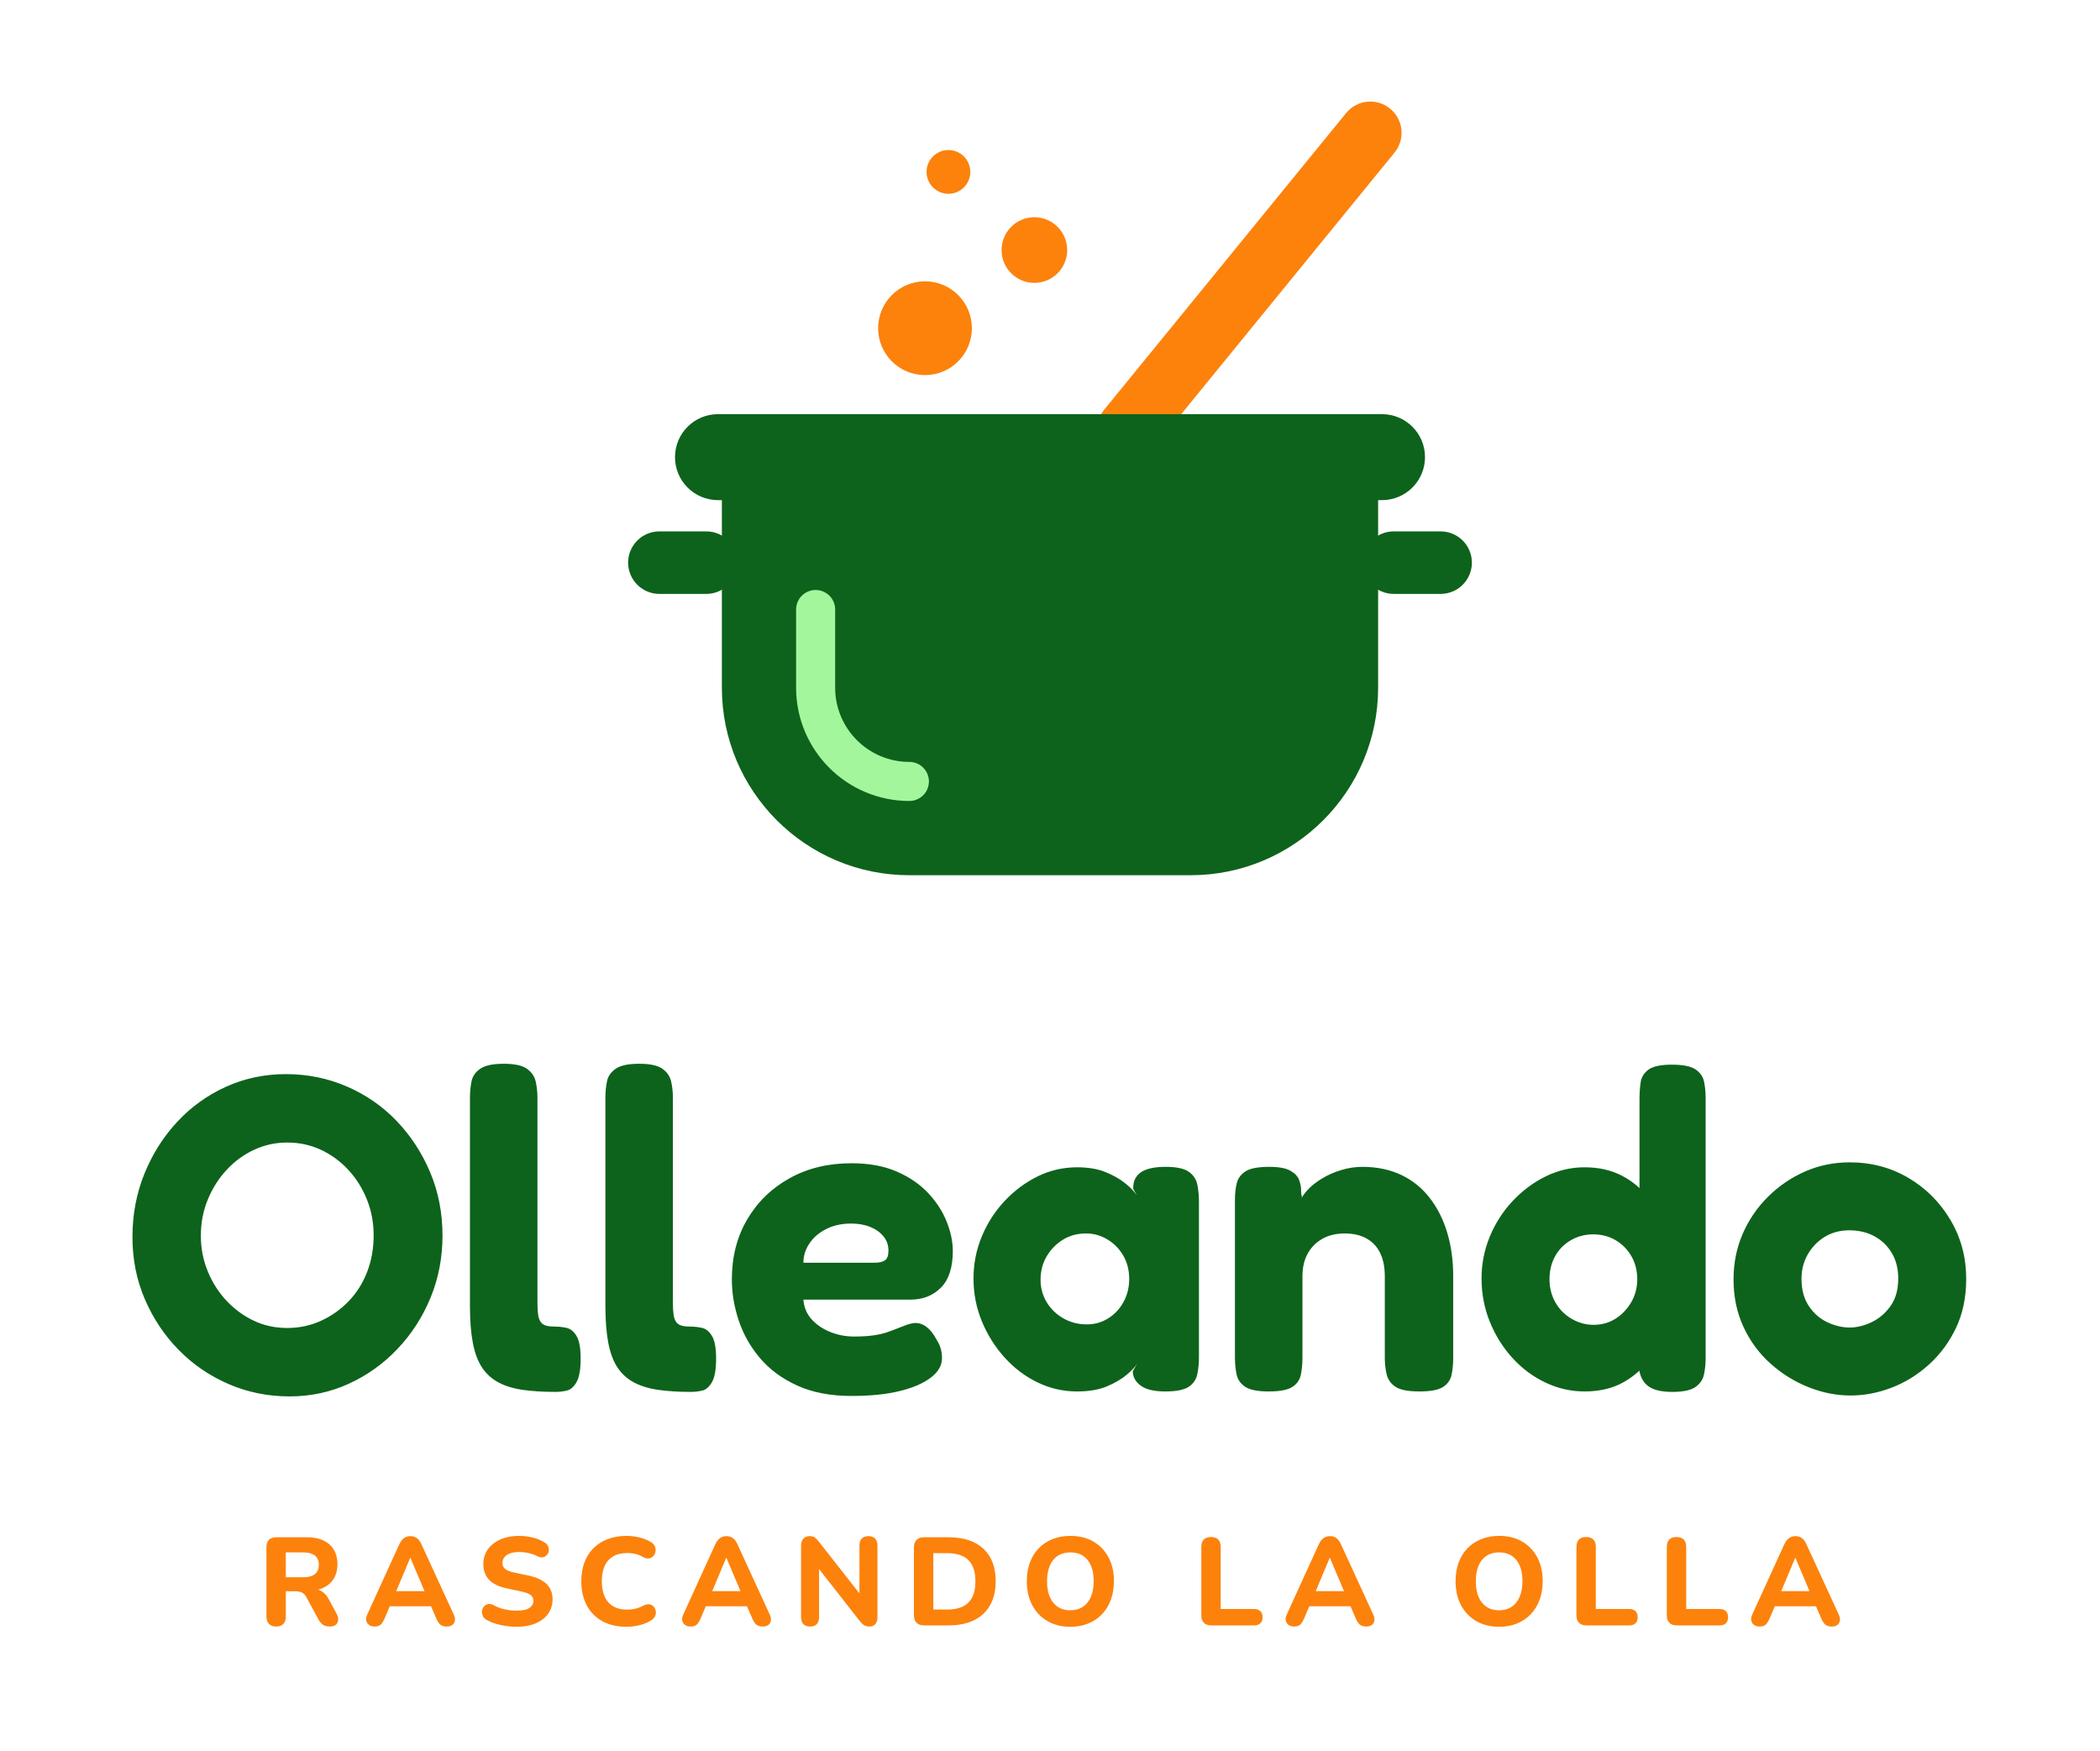
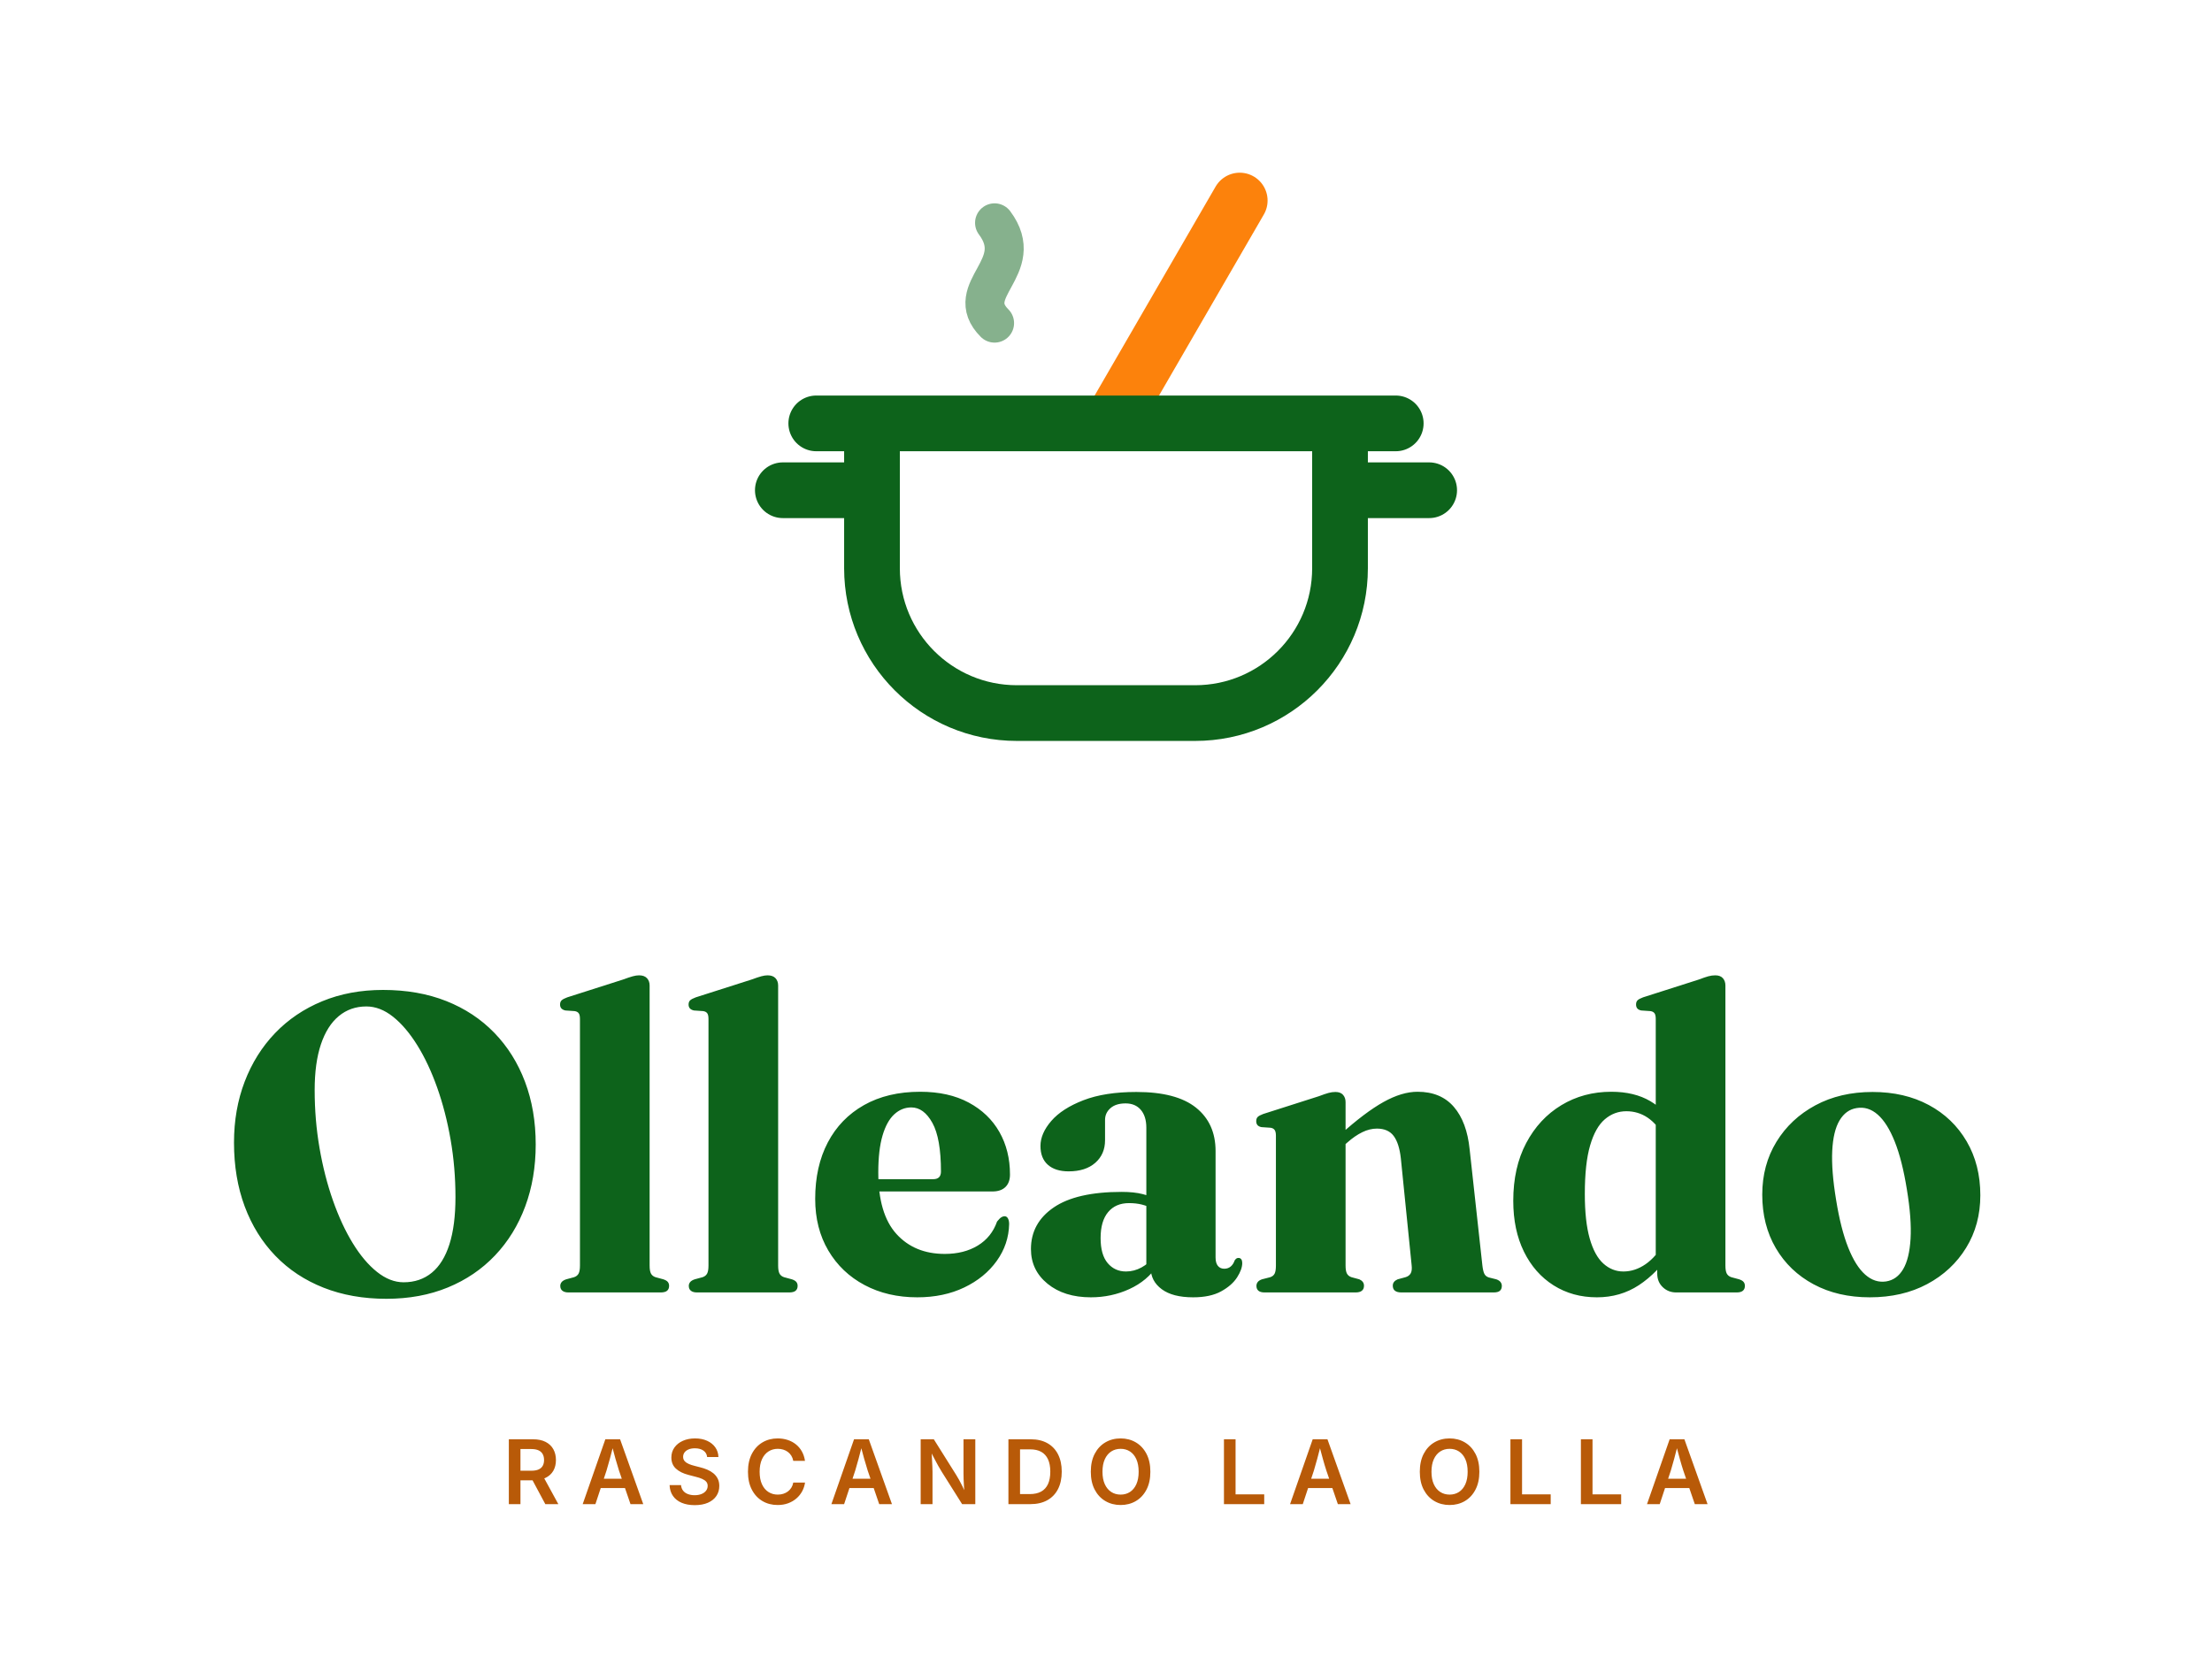
- <svg xmlns="http://www.w3.org/2000/svg" viewBox="0 0 336 280" width="336" height="280" role="img" aria-label="Olleando">
-   <g transform="translate(93.0 10) scale(1.25)">
-     <g stroke-linecap="round" stroke-linejoin="round">
-       <circle cx="44" cy="34" r="6" fill="#fc820c" />
-       <circle cx="58" cy="24" r="4.2" fill="#fc820c" />
-       <circle cx="47" cy="14" r="2.8" fill="#fc820c" />
-       <path d="M101 9 L70 47" stroke="#fc820c" stroke-width="8" fill="none" />
-       <rect x="6" y="60" width="14" height="8" rx="4" fill="#0d631b" />
-       <rect x="100" y="60" width="14" height="8" rx="4" fill="#0d631b" />
-       <path d="M18 54 H102 V80 A24 24 0 0 1 78 104 H42 A24 24 0 0 1 18 80 Z" fill="#0d631b" />
-       <rect x="12" y="45" width="96" height="11" rx="5.5" fill="#0d631b" />
-       <path d="M30 70 V80 A12 12 0 0 0 42 92" stroke="#a3f69c" stroke-width="5" fill="none" />
+ <svg xmlns="http://www.w3.org/2000/svg" viewBox="0 0 397 300" width="397" height="300" role="img" aria-label="Olleando">
+   <g transform="translate(134.5 20) scale(2)">
+     <g fill="none" stroke-linecap="round" stroke-linejoin="round">
+       <path d="M44 8 L33 27" stroke="#fc820c" stroke-width="5" />
+       <path d="M22 19c-3-3 3-5 0-9" stroke="#0d631b" stroke-width="3.5" opacity=".5" />
+       <path d="M6 28 H58 M11 28 V41 a13 13 0 0 0 13 13 H40 a13 13 0 0 0 13 -13 V28 M3 34 H9 M55 34 H61" stroke="#0d631b" stroke-width="5" />
    </g>
  </g>
-   <path d="M46.32 223.368Q41.136 223.368 36.564 221.388Q31.992 219.408 28.572 215.916Q25.152 212.424 23.172 207.816Q21.192 203.208 21.192 197.88Q21.192 192.48 23.1 187.764Q25.008 183.048 28.356 179.448Q31.704 175.848 36.168 173.832Q40.632 171.816 45.744 171.816Q50.928 171.816 55.5 173.796Q60.072 175.776 63.456 179.304Q66.84 182.832 68.82 187.512Q70.8 192.192 70.8 197.664Q70.8 202.92 68.892 207.564Q66.984 212.208 63.6 215.772Q60.216 219.336 55.788 221.352Q51.36 223.368 46.32 223.368ZM45.96 212.424Q48.84 212.424 51.36 211.272Q53.88 210.12 55.788 208.14Q57.696 206.16 58.74 203.46Q59.784 200.76 59.784 197.592Q59.784 194.568 58.704 191.868Q57.624 189.168 55.716 187.116Q53.808 185.064 51.324 183.912Q48.84 182.76 45.96 182.76Q43.152 182.76 40.668 183.912Q38.184 185.064 36.276 187.116Q34.368 189.168 33.252 191.868Q32.136 194.568 32.136 197.664Q32.136 200.688 33.252 203.388Q34.368 206.088 36.276 208.104Q38.184 210.12 40.632 211.272Q43.08 212.424 45.96 212.424ZM88.872 222.648Q85.92 222.648 83.652 222.324Q81.384 222.0 79.764 221.136Q78.144 220.272 77.136 218.76Q76.128 217.248 75.66 214.836Q75.192 212.424 75.192 208.896V175.632Q75.192 174.192 75.444 172.968Q75.696 171.744 76.848 170.952Q78.0 170.16 80.592 170.16Q83.184 170.16 84.3 170.952Q85.416 171.744 85.704 172.968Q85.992 174.192 85.992 175.632V208.392Q85.992 209.544 86.1 210.3Q86.208 211.056 86.532 211.488Q86.856 211.92 87.432 212.064Q88.008 212.208 88.944 212.208Q89.808 212.208 90.708 212.424Q91.608 212.64 92.256 213.72Q92.904 214.8 92.904 217.32Q92.904 219.912 92.256 221.064Q91.608 222.216 90.708 222.432Q89.808 222.648 88.872 222.648ZM110.544 222.648Q107.592 222.648 105.324 222.324Q103.056 222.0 101.436 221.136Q99.816 220.272 98.808 218.76Q97.8 217.248 97.332 214.836Q96.864 212.424 96.864 208.896V175.632Q96.864 174.192 97.116 172.968Q97.368 171.744 98.52 170.952Q99.672 170.16 102.264 170.16Q104.856 170.16 105.972 170.952Q107.088 171.744 107.376 172.968Q107.664 174.192 107.664 175.632V208.392Q107.664 209.544 107.772 210.3Q107.88 211.056 108.204 211.488Q108.528 211.92 109.104 212.064Q109.68 212.208 110.616 212.208Q111.48 212.208 112.38 212.424Q113.28 212.64 113.928 213.72Q114.576 214.8 114.576 217.32Q114.576 219.912 113.928 221.064Q113.28 222.216 112.38 222.432Q111.48 222.648 110.544 222.648ZM136.248 223.296Q131.208 223.296 127.572 221.64Q123.936 219.984 121.632 217.284Q119.328 214.584 118.212 211.272Q117.096 207.96 117.096 204.648Q117.096 199.248 119.544 195.072Q121.992 190.896 126.312 188.484Q130.632 186.072 136.248 186.072Q140.424 186.072 143.484 187.404Q146.544 188.736 148.524 190.86Q150.504 192.984 151.476 195.432Q152.448 197.88 152.448 200.112Q152.448 204.072 150.54 205.98Q148.632 207.888 145.68 207.888H128.544Q128.688 209.76 129.876 211.056Q131.064 212.352 132.864 213.072Q134.664 213.792 136.68 213.792Q138.408 213.792 139.704 213.612Q141.0 213.432 141.936 213.108Q142.872 212.784 143.664 212.46Q144.456 212.136 145.068 211.92Q145.68 211.704 146.256 211.632Q147.336 211.56 148.236 212.244Q149.136 212.928 149.856 214.296Q150.36 215.088 150.54 215.808Q150.72 216.528 150.72 217.248Q150.72 218.976 148.956 220.344Q147.192 221.712 143.988 222.504Q140.784 223.296 136.248 223.296ZM128.544 201.984H139.92Q141.072 201.984 141.612 201.588Q142.152 201.192 142.152 200.04Q142.152 198.744 141.36 197.772Q140.568 196.8 139.236 196.26Q137.904 195.72 136.176 195.72Q133.944 195.72 132.216 196.584Q130.488 197.448 129.516 198.888Q128.544 200.328 128.544 201.984ZM186.432 222.576Q183.768 222.576 182.508 221.64Q181.248 220.704 181.248 219.336L181.968 218.112Q181.536 218.832 180.312 219.876Q179.088 220.92 177.144 221.748Q175.2 222.576 172.32 222.576Q169.008 222.576 166.02 221.136Q163.032 219.696 160.728 217.14Q158.424 214.584 157.092 211.344Q155.76 208.104 155.76 204.504Q155.76 200.976 157.092 197.772Q158.424 194.568 160.764 192.084Q163.104 189.6 166.056 188.16Q169.008 186.72 172.32 186.72Q174.984 186.72 176.856 187.476Q178.728 188.232 179.988 189.24Q181.248 190.248 181.896 191.184L181.32 190.176Q181.248 188.448 182.508 187.548Q183.768 186.648 186.504 186.648Q189.096 186.648 190.212 187.44Q191.328 188.232 191.58 189.528Q191.832 190.824 191.832 192.264V217.104Q191.832 218.472 191.58 219.768Q191.328 221.064 190.212 221.82Q189.096 222.576 186.432 222.576ZM173.904 211.848Q175.776 211.848 177.324 210.876Q178.872 209.904 179.772 208.248Q180.672 206.592 180.672 204.576Q180.672 202.488 179.736 200.868Q178.8 199.248 177.216 198.276Q175.632 197.304 173.76 197.304Q171.672 197.304 170.052 198.312Q168.432 199.32 167.46 200.976Q166.488 202.632 166.488 204.72Q166.488 206.664 167.46 208.284Q168.432 209.904 170.124 210.876Q171.816 211.848 173.904 211.848ZM202.992 222.576Q200.328 222.576 199.212 221.82Q198.096 221.064 197.844 219.804Q197.592 218.544 197.592 217.176V191.832Q197.592 190.464 197.88 189.276Q198.168 188.088 199.284 187.368Q200.4 186.648 203.064 186.648Q205.368 186.648 206.448 187.26Q207.528 187.872 207.852 188.736Q208.176 189.6 208.176 190.356Q208.176 191.112 208.32 191.4L207.888 192.768Q208.032 191.688 209.004 190.572Q209.976 189.456 211.452 188.556Q212.928 187.656 214.62 187.152Q216.312 186.648 217.968 186.648Q221.424 186.648 224.124 187.908Q226.824 189.168 228.696 191.544Q230.568 193.92 231.54 197.124Q232.512 200.328 232.512 204.144V217.248Q232.512 218.616 232.26 219.876Q232.008 221.136 230.892 221.856Q229.776 222.576 227.112 222.576Q224.376 222.576 223.26 221.82Q222.144 221.064 221.856 219.804Q221.568 218.544 221.568 217.176V204.144Q221.568 201.984 220.848 200.472Q220.128 198.96 218.688 198.132Q217.248 197.304 215.16 197.304Q213.072 197.304 211.56 198.168Q210.048 199.032 209.22 200.544Q208.392 202.056 208.392 204.144V217.248Q208.392 218.616 208.14 219.876Q207.888 221.136 206.772 221.856Q205.656 222.576 202.992 222.576ZM253.536 222.576Q250.296 222.576 247.308 221.172Q244.32 219.768 242.016 217.248Q239.712 214.728 238.38 211.452Q237.048 208.176 237.048 204.504Q237.048 200.976 238.38 197.772Q239.712 194.568 242.052 192.084Q244.392 189.6 247.344 188.16Q250.296 186.72 253.536 186.72Q256.992 186.72 259.62 188.124Q262.248 189.528 264.048 191.976Q265.848 194.424 266.748 197.664Q267.648 200.904 267.72 204.432Q267.792 208.104 266.892 211.344Q265.992 214.584 264.192 217.104Q262.392 219.624 259.764 221.1Q257.136 222.576 253.536 222.576ZM254.976 211.92Q256.92 211.92 258.468 210.948Q260.016 209.976 260.988 208.32Q261.96 206.664 261.96 204.648Q261.96 202.56 261.024 200.94Q260.088 199.32 258.504 198.384Q256.92 197.448 254.904 197.448Q252.96 197.448 251.34 198.384Q249.72 199.32 248.82 200.94Q247.92 202.56 247.92 204.648Q247.92 206.664 248.856 208.32Q249.792 209.976 251.448 210.948Q253.104 211.92 254.976 211.92ZM267.576 222.648Q265.128 222.648 263.904 221.856Q262.68 221.064 262.32 219.408V175.776Q262.32 174.408 262.5 173.148Q262.68 171.888 263.76 171.096Q264.84 170.304 267.504 170.304Q270.168 170.304 271.284 171.06Q272.4 171.816 272.652 173.04Q272.904 174.264 272.904 175.704V217.176Q272.904 218.544 272.652 219.804Q272.4 221.064 271.284 221.856Q270.168 222.648 267.576 222.648ZM296.088 223.224Q292.704 223.224 289.356 221.892Q286.008 220.56 283.272 218.112Q280.536 215.664 278.952 212.244Q277.368 208.824 277.368 204.648Q277.368 200.76 278.808 197.412Q280.248 194.064 282.84 191.472Q285.432 188.88 288.78 187.404Q292.128 185.928 295.944 185.928Q301.128 185.928 305.34 188.412Q309.552 190.896 312.072 195.144Q314.592 199.392 314.592 204.576Q314.592 208.968 312.972 212.388Q311.352 215.808 308.652 218.256Q305.952 220.704 302.676 221.964Q299.4 223.224 296.088 223.224ZM295.944 212.352Q297.672 212.352 299.472 211.488Q301.272 210.624 302.496 208.896Q303.72 207.168 303.72 204.504Q303.72 202.2 302.712 200.472Q301.704 198.744 299.94 197.772Q298.176 196.8 295.872 196.8Q293.712 196.8 292.02 197.808Q290.328 198.816 289.284 200.58Q288.24 202.344 288.24 204.576Q288.24 207.168 289.428 208.932Q290.616 210.696 292.416 211.524Q294.216 212.352 295.944 212.352Z" fill="#0d631b" />
-   <path d="M44.19 260.18Q43.43 260.18 43.03 259.76Q42.63 259.34 42.63 258.58V247.48Q42.63 246.7 43.04 246.3Q43.45 245.9 44.21 245.9H49.07Q51.43 245.9 52.71 247.04Q53.99 248.18 53.99 250.22Q53.99 251.54 53.41 252.5Q52.83 253.46 51.74 253.98Q50.65 254.5 49.07 254.5L49.23 254.16H50.05Q50.89 254.16 51.52 254.57Q52.15 254.98 52.61 255.82L53.85 258.12Q54.13 258.62 54.11 259.1Q54.09 259.58 53.75 259.88Q53.41 260.18 52.75 260.18Q52.09 260.18 51.68 259.9Q51.27 259.62 50.95 259.04L49.03 255.5Q48.73 254.94 48.3 254.74Q47.87 254.54 47.25 254.54H45.73V258.58Q45.73 259.34 45.34 259.76Q44.95 260.18 44.19 260.18ZM45.73 252.3H48.51Q49.75 252.3 50.38 251.8Q51.01 251.3 51.01 250.3Q51.01 249.32 50.38 248.82Q49.75 248.32 48.51 248.32H45.73ZM59.95 260.18Q59.39 260.18 59.04 259.92Q58.69 259.66 58.6 259.22Q58.51 258.78 58.77 258.24L63.89 247.02Q64.21 246.34 64.65 246.03Q65.09 245.72 65.67 245.72Q66.25 245.72 66.69 246.03Q67.13 246.34 67.43 247.02L72.59 258.24Q72.85 258.78 72.78 259.23Q72.71 259.68 72.37 259.93Q72.03 260.18 71.49 260.18Q70.81 260.18 70.44 259.86Q70.07 259.54 69.79 258.86L68.59 256.08L69.83 256.94H61.49L62.73 256.08L61.55 258.86Q61.25 259.56 60.92 259.87Q60.59 260.18 59.95 260.18ZM65.63 249.2 63.07 255.3 62.53 254.52H68.79L68.25 255.3L65.67 249.2ZM82.65 260.22Q81.81 260.22 80.94 260.09Q80.07 259.96 79.28 259.72Q78.49 259.48 77.87 259.12Q77.43 258.88 77.25 258.49Q77.07 258.1 77.12 257.7Q77.17 257.3 77.42 256.99Q77.67 256.68 78.06 256.59Q78.45 256.5 78.93 256.74Q79.75 257.2 80.72 257.42Q81.69 257.64 82.65 257.64Q84.11 257.64 84.73 257.19Q85.35 256.74 85.35 256.06Q85.35 255.48 84.91 255.14Q84.47 254.8 83.37 254.56L81.11 254.08Q79.19 253.68 78.26 252.71Q77.33 251.74 77.33 250.16Q77.33 249.16 77.75 248.34Q78.17 247.52 78.93 246.92Q79.69 246.32 80.74 246.0Q81.79 245.68 83.05 245.68Q84.17 245.68 85.25 245.95Q86.33 246.22 87.15 246.74Q87.55 246.98 87.7 247.35Q87.85 247.72 87.8 248.09Q87.75 248.46 87.5 248.74Q87.25 249.02 86.87 249.1Q86.49 249.18 85.95 248.92Q85.29 248.58 84.55 248.42Q83.81 248.26 83.03 248.26Q82.19 248.26 81.6 248.48Q81.01 248.7 80.7 249.1Q80.39 249.5 80.39 250.02Q80.39 250.6 80.81 250.96Q81.23 251.32 82.27 251.54L84.53 252.02Q86.49 252.44 87.45 253.37Q88.41 254.3 88.41 255.82Q88.41 256.82 88.01 257.63Q87.61 258.44 86.85 259.02Q86.09 259.6 85.03 259.91Q83.97 260.22 82.65 260.22ZM100.27 260.22Q97.99 260.22 96.37 259.32Q94.75 258.42 93.88 256.79Q93.01 255.16 93.01 252.94Q93.01 251.28 93.5 249.95Q93.99 248.62 94.93 247.67Q95.87 246.72 97.22 246.2Q98.57 245.68 100.27 245.68Q101.27 245.68 102.3 245.93Q103.33 246.18 104.09 246.64Q104.59 246.92 104.77 247.34Q104.95 247.76 104.88 248.18Q104.81 248.6 104.54 248.9Q104.27 249.2 103.87 249.28Q103.47 249.36 102.97 249.1Q102.37 248.74 101.71 248.58Q101.05 248.42 100.37 248.42Q99.03 248.42 98.12 248.95Q97.21 249.48 96.75 250.48Q96.29 251.48 96.29 252.94Q96.29 254.38 96.75 255.4Q97.21 256.42 98.12 256.95Q99.03 257.48 100.37 257.48Q101.01 257.48 101.68 257.32Q102.35 257.16 102.97 256.82Q103.49 256.56 103.9 256.63Q104.31 256.7 104.58 256.99Q104.85 257.28 104.92 257.68Q104.99 258.08 104.83 258.48Q104.67 258.88 104.23 259.16Q103.49 259.66 102.41 259.94Q101.33 260.22 100.27 260.22ZM110.51 260.18Q109.95 260.18 109.6 259.92Q109.25 259.66 109.16 259.22Q109.07 258.78 109.33 258.24L114.45 247.02Q114.77 246.34 115.21 246.03Q115.65 245.72 116.23 245.72Q116.81 245.72 117.25 246.03Q117.69 246.34 117.99 247.02L123.15 258.24Q123.41 258.78 123.34 259.23Q123.27 259.68 122.93 259.93Q122.59 260.18 122.05 260.18Q121.37 260.18 121 259.86Q120.63 259.54 120.35 258.86L119.15 256.08L120.39 256.94H112.05L113.29 256.08L112.11 258.86Q111.81 259.56 111.48 259.87Q111.15 260.18 110.51 260.18ZM116.19 249.2 113.63 255.3 113.09 254.52H119.35L118.81 255.3L116.23 249.2ZM129.61 260.18Q128.91 260.18 128.54 259.79Q128.17 259.4 128.17 258.68V247.28Q128.17 246.52 128.54 246.12Q128.91 245.72 129.53 245.72Q130.07 245.72 130.36 245.93Q130.65 246.14 131.03 246.62L138.05 255.56H137.51V247.2Q137.51 246.5 137.88 246.11Q138.25 245.72 138.95 245.72Q139.65 245.72 140.02 246.11Q140.39 246.5 140.39 247.2V258.74Q140.39 259.4 140.05 259.79Q139.71 260.18 139.13 260.18Q138.57 260.18 138.24 259.96Q137.91 259.74 137.53 259.26L130.53 250.32H131.05V258.68Q131.05 259.4 130.69 259.79Q130.33 260.18 129.61 260.18ZM147.85 260.0Q147.07 260.0 146.65 259.58Q146.23 259.16 146.23 258.38V247.52Q146.23 246.74 146.65 246.32Q147.07 245.9 147.85 245.9H151.75Q155.37 245.9 157.34 247.73Q159.31 249.56 159.31 252.94Q159.31 254.64 158.8 255.95Q158.29 257.26 157.33 258.16Q156.37 259.06 154.97 259.53Q153.57 260.0 151.75 260.0ZM149.33 257.46H151.57Q152.71 257.46 153.55 257.18Q154.39 256.9 154.95 256.34Q155.51 255.78 155.79 254.93Q156.07 254.08 156.07 252.94Q156.07 250.66 154.94 249.55Q153.81 248.44 151.57 248.44H149.33ZM171.25 260.22Q169.17 260.22 167.6 259.31Q166.03 258.4 165.16 256.76Q164.29 255.12 164.29 252.94Q164.29 251.28 164.78 249.95Q165.27 248.62 166.19 247.67Q167.11 246.72 168.4 246.2Q169.69 245.68 171.25 245.68Q173.37 245.68 174.93 246.58Q176.49 247.48 177.36 249.11Q178.23 250.74 178.23 252.92Q178.23 254.58 177.73 255.92Q177.23 257.26 176.31 258.22Q175.39 259.18 174.11 259.7Q172.83 260.22 171.25 260.22ZM171.25 257.58Q172.43 257.58 173.26 257.03Q174.09 256.48 174.54 255.43Q174.99 254.38 174.99 252.94Q174.99 250.74 174.01 249.53Q173.03 248.32 171.25 248.32Q170.09 248.32 169.25 248.86Q168.41 249.4 167.97 250.44Q167.53 251.48 167.53 252.94Q167.53 255.12 168.51 256.35Q169.49 257.58 171.25 257.58ZM193.79 260.0Q193.03 260.0 192.62 259.58Q192.21 259.16 192.21 258.42V247.44Q192.21 246.66 192.61 246.26Q193.01 245.86 193.77 245.86Q194.51 245.86 194.91 246.26Q195.31 246.66 195.31 247.44V257.38H200.67Q201.31 257.38 201.66 257.72Q202.01 258.06 202.01 258.68Q202.01 259.32 201.66 259.66Q201.31 260.0 200.67 260.0ZM207.07 260.18Q206.51 260.18 206.16 259.92Q205.81 259.66 205.72 259.22Q205.63 258.78 205.89 258.24L211.01 247.02Q211.33 246.34 211.77 246.03Q212.21 245.72 212.79 245.72Q213.37 245.72 213.81 246.03Q214.25 246.34 214.55 247.02L219.71 258.24Q219.97 258.78 219.9 259.23Q219.83 259.68 219.49 259.93Q219.15 260.18 218.61 260.18Q217.93 260.18 217.56 259.86Q217.19 259.54 216.91 258.86L215.71 256.08L216.95 256.94H208.61L209.85 256.08L208.67 258.86Q208.37 259.56 208.04 259.87Q207.71 260.18 207.07 260.18ZM212.75 249.2 210.19 255.3 209.65 254.52H215.91L215.37 255.3L212.79 249.2ZM239.85 260.22Q237.77 260.22 236.2 259.31Q234.63 258.4 233.76 256.76Q232.89 255.12 232.89 252.94Q232.89 251.28 233.38 249.95Q233.87 248.62 234.79 247.67Q235.71 246.72 237.0 246.2Q238.29 245.68 239.85 245.68Q241.97 245.68 243.53 246.58Q245.09 247.48 245.96 249.11Q246.83 250.74 246.83 252.92Q246.83 254.58 246.33 255.92Q245.83 257.26 244.91 258.22Q243.99 259.18 242.71 259.7Q241.43 260.22 239.85 260.22ZM239.85 257.58Q241.03 257.58 241.86 257.03Q242.69 256.48 243.14 255.43Q243.59 254.38 243.59 252.94Q243.59 250.74 242.61 249.53Q241.63 248.32 239.85 248.32Q238.69 248.32 237.85 248.86Q237.01 249.4 236.57 250.44Q236.13 251.48 236.13 252.94Q236.13 255.12 237.11 256.35Q238.09 257.58 239.85 257.58ZM253.81 260.0Q253.05 260.0 252.64 259.58Q252.23 259.16 252.23 258.42V247.44Q252.23 246.66 252.63 246.26Q253.03 245.86 253.79 245.86Q254.53 245.86 254.93 246.26Q255.33 246.66 255.33 247.44V257.38H260.69Q261.33 257.38 261.68 257.72Q262.03 258.06 262.03 258.68Q262.03 259.32 261.68 259.66Q261.33 260.0 260.69 260.0ZM268.27 260.0Q267.51 260.0 267.1 259.58Q266.69 259.16 266.69 258.42V247.44Q266.69 246.66 267.09 246.26Q267.49 245.86 268.25 245.86Q268.99 245.86 269.39 246.26Q269.79 246.66 269.79 247.44V257.38H275.15Q275.79 257.38 276.14 257.72Q276.49 258.06 276.49 258.68Q276.49 259.32 276.14 259.66Q275.79 260.0 275.15 260.0ZM281.55 260.18Q280.99 260.18 280.64 259.92Q280.29 259.66 280.2 259.22Q280.11 258.78 280.37 258.24L285.49 247.02Q285.81 246.34 286.25 246.03Q286.69 245.72 287.27 245.72Q287.85 245.72 288.29 246.03Q288.73 246.34 289.03 247.02L294.19 258.24Q294.45 258.78 294.38 259.23Q294.31 259.68 293.97 259.93Q293.63 260.18 293.09 260.18Q292.41 260.18 292.04 259.86Q291.67 259.54 291.39 258.86L290.19 256.08L291.43 256.94H283.09L284.33 256.08L283.15 258.86Q282.85 259.56 282.52 259.87Q282.19 260.18 281.55 260.18ZM287.23 249.2 284.67 255.3 284.13 254.52H290.39L289.85 255.3L287.27 249.2Z" fill="#fc820c" />
+   <path d="M68.749 177.698Q75.057 177.698 80.092 179.693Q85.127 181.688 88.718 185.393Q92.309 189.098 94.228 194.19Q96.147 199.282 96.147 205.438Q96.147 211.48 94.266 216.553Q92.385 221.626 88.851 225.35Q85.317 229.074 80.377 231.107Q75.437 233.14 69.357 233.14Q63.125 233.14 58.071 231.145Q53.017 229.15 49.426 225.426Q45.835 221.702 43.916 216.553Q41.997 211.404 41.997 205.096Q41.997 199.168 43.916 194.152Q45.835 189.136 49.369 185.45Q52.903 181.764 57.824 179.731Q62.745 177.698 68.749 177.698ZM81.745 214.9Q81.745 209.58 80.871 204.564Q79.997 199.548 78.458 195.216Q76.919 190.884 74.886 187.616Q72.853 184.348 70.535 182.505Q68.217 180.662 65.747 180.662Q62.897 180.662 60.807 182.391Q58.717 184.12 57.596 187.464Q56.475 190.808 56.475 195.672Q56.475 201.03 57.349 206.084Q58.223 211.138 59.762 215.508Q61.301 219.878 63.315 223.165Q65.329 226.452 67.666 228.314Q70.003 230.176 72.435 230.176Q75.399 230.176 77.489 228.466Q79.579 226.756 80.662 223.355Q81.745 219.954 81.745 214.9ZM116.591 176.9V227.174Q116.591 228.162 116.838 228.618Q117.085 229.074 117.655 229.264L119.061 229.644Q119.631 229.834 119.859 230.119Q120.087 230.404 120.087 230.822Q120.087 231.392 119.726 231.696Q119.365 232.0 118.567 232.0H102.037Q101.315 232.0 100.935 231.696Q100.555 231.392 100.555 230.822Q100.555 230.442 100.802 230.138Q101.049 229.834 101.619 229.644L103.025 229.264Q103.595 229.074 103.842 228.618Q104.089 228.162 104.089 227.174V182.904Q104.089 182.182 103.861 181.878Q103.633 181.574 103.139 181.498L101.467 181.384Q100.973 181.27 100.745 181.004Q100.517 180.738 100.517 180.32Q100.517 179.826 100.802 179.56Q101.087 179.294 101.809 179.028L111.803 175.836Q112.943 175.418 113.57 175.247Q114.197 175.076 114.691 175.076Q115.641 175.076 116.116 175.589Q116.591 176.102 116.591 176.9ZM139.657 176.9V227.174Q139.657 228.162 139.904 228.618Q140.151 229.074 140.721 229.264L142.127 229.644Q142.697 229.834 142.925 230.119Q143.153 230.404 143.153 230.822Q143.153 231.392 142.792 231.696Q142.431 232.0 141.633 232.0H125.103Q124.381 232.0 124.001 231.696Q123.621 231.392 123.621 230.822Q123.621 230.442 123.868 230.138Q124.115 229.834 124.685 229.644L126.091 229.264Q126.661 229.074 126.908 228.618Q127.155 228.162 127.155 227.174V182.904Q127.155 182.182 126.927 181.878Q126.699 181.574 126.205 181.498L124.533 181.384Q124.039 181.27 123.811 181.004Q123.583 180.738 123.583 180.32Q123.583 179.826 123.868 179.56Q124.153 179.294 124.875 179.028L134.869 175.836Q136.009 175.418 136.636 175.247Q137.263 175.076 137.757 175.076Q138.707 175.076 139.182 175.589Q139.657 176.102 139.657 176.9ZM181.267 210.834Q181.267 212.278 180.45 213.076Q179.633 213.874 178.113 213.874H154.705V211.67H167.473Q168.879 211.67 168.879 210.302Q168.879 204.336 167.34 201.562Q165.801 198.788 163.559 198.788Q161.849 198.788 160.5 200.023Q159.151 201.258 158.391 203.842Q157.631 206.426 157.631 210.454Q157.631 217.902 160.88 221.493Q164.129 225.084 169.563 225.084Q173.021 225.084 175.491 223.583Q177.961 222.082 178.949 219.27Q179.405 218.7 179.709 218.51Q180.013 218.32 180.279 218.32Q180.697 218.32 180.906 218.719Q181.115 219.118 181.115 219.726Q181.039 223.336 178.892 226.338Q176.745 229.34 173.059 231.107Q169.373 232.874 164.623 232.874Q159.303 232.874 155.161 230.67Q151.019 228.466 148.663 224.476Q146.307 220.486 146.307 215.204Q146.307 209.39 148.568 205.077Q150.829 200.764 155.066 198.37Q159.303 195.976 165.155 195.976Q170.247 195.976 173.857 197.914Q177.467 199.852 179.367 203.196Q181.267 206.54 181.267 210.834ZM206.537 227.668V227.022L205.739 227.212V202.436Q205.739 200.384 204.751 199.225Q203.763 198.066 202.015 198.066Q200.267 198.066 199.298 198.921Q198.329 199.776 198.329 201.03V204.678Q198.329 207.186 196.581 208.725Q194.833 210.264 191.793 210.264Q189.399 210.264 188.069 209.086Q186.739 207.908 186.739 205.704Q186.739 203.462 188.677 201.22Q190.615 198.978 194.453 197.496Q198.291 196.014 203.953 196.014Q211.135 196.014 214.65 198.826Q218.165 201.638 218.165 206.616V225.73Q218.165 226.718 218.583 227.231Q219.001 227.744 219.723 227.744Q220.407 227.744 220.882 227.345Q221.357 226.946 221.585 226.262Q221.737 226.034 221.889 225.92Q222.041 225.806 222.269 225.806Q222.611 225.806 222.782 226.053Q222.953 226.3 222.953 226.718Q222.953 227.858 222.022 229.302Q221.091 230.746 219.153 231.81Q217.215 232.874 214.137 232.874Q210.451 232.874 208.494 231.411Q206.537 229.948 206.537 227.668ZM185.029 224.21Q185.029 219.536 189.114 216.743Q193.199 213.95 201.331 213.95Q203.535 213.95 205.093 214.349Q206.651 214.748 207.791 215.394L207.069 217.066Q206.005 216.496 204.96 216.23Q203.915 215.964 202.623 215.964Q200.229 215.964 198.88 217.579Q197.531 219.194 197.531 222.234Q197.531 225.236 198.804 226.737Q200.077 228.238 202.091 228.238Q203.535 228.238 204.865 227.516Q206.195 226.794 207.031 225.616L207.715 227.174Q205.929 229.91 202.699 231.392Q199.469 232.874 195.783 232.874Q190.995 232.874 188.012 230.442Q185.029 228.01 185.029 224.21ZM241.497 197.838V227.174Q241.497 228.162 241.744 228.618Q241.991 229.074 242.561 229.264L243.967 229.644Q244.803 230.024 244.803 230.784Q244.803 232.0 243.283 232.0H226.981Q226.221 232.0 225.86 231.696Q225.499 231.392 225.499 230.822Q225.499 230.442 225.727 230.138Q225.955 229.834 226.487 229.644L227.969 229.264Q228.539 229.074 228.767 228.618Q228.995 228.162 228.995 227.174V203.842Q228.995 203.158 228.767 202.835Q228.539 202.512 228.045 202.436L226.373 202.322Q225.879 202.208 225.67 201.942Q225.461 201.676 225.461 201.258Q225.461 200.764 225.727 200.498Q225.993 200.232 226.715 199.966L236.709 196.774Q237.811 196.356 238.438 196.185Q239.065 196.014 239.673 196.014Q240.585 196.014 241.041 196.527Q241.497 197.04 241.497 197.838ZM240.395 206.312 239.103 204.982 240.471 203.728Q244.993 199.662 248.299 197.819Q251.605 195.976 254.417 195.976Q258.597 195.976 260.934 198.693Q263.271 201.41 263.765 206.312L266.045 227.098Q266.159 228.124 266.387 228.618Q266.615 229.112 267.185 229.302L268.553 229.644Q269.085 229.834 269.313 230.138Q269.541 230.442 269.541 230.822Q269.541 231.392 269.199 231.696Q268.857 232.0 268.059 232.0H251.529Q249.971 232.0 249.971 230.784Q249.971 230.024 250.845 229.644L252.251 229.264Q252.897 229.074 253.182 228.58Q253.467 228.086 253.353 227.098L251.415 207.908Q251.111 205.21 250.123 203.899Q249.135 202.588 247.121 202.588Q245.829 202.588 244.499 203.234Q243.169 203.88 241.801 205.096ZM297.433 226.604 297.167 226.452V182.904Q297.167 182.182 296.939 181.878Q296.711 181.574 296.217 181.498L294.545 181.384Q294.051 181.27 293.842 181.004Q293.633 180.738 293.633 180.32Q293.633 179.826 293.899 179.56Q294.165 179.294 294.887 179.028L304.881 175.836Q305.983 175.418 306.61 175.247Q307.237 175.076 307.845 175.076Q308.757 175.076 309.213 175.589Q309.669 176.102 309.669 176.9V227.174Q309.669 228.162 309.916 228.618Q310.163 229.074 310.733 229.264L312.139 229.644Q312.709 229.834 312.937 230.119Q313.165 230.404 313.165 230.822Q313.165 231.392 312.804 231.696Q312.443 232.0 311.683 232.0H300.853Q299.409 232.0 298.421 231.05Q297.433 230.1 297.433 228.618ZM271.593 215.546Q271.593 209.58 273.911 205.191Q276.229 200.802 280.219 198.389Q284.209 195.976 289.187 195.976Q293.329 195.976 296.198 197.667Q299.067 199.358 301.005 202.626L298.763 204.184Q297.433 201.79 295.723 200.631Q294.013 199.472 291.885 199.472Q289.719 199.472 288.028 200.916Q286.337 202.36 285.387 205.609Q284.437 208.858 284.437 214.33Q284.437 219.232 285.311 222.31Q286.185 225.388 287.762 226.813Q289.339 228.238 291.353 228.238Q293.443 228.238 295.343 226.927Q297.243 225.616 298.877 222.842L300.283 224.4Q297.471 228.504 294.146 230.689Q290.821 232.874 286.603 232.874Q282.233 232.874 278.832 230.727Q275.431 228.58 273.512 224.685Q271.593 220.79 271.593 215.546ZM336.079 196.014Q341.817 196.014 346.168 198.351Q350.519 200.688 352.97 204.887Q355.421 209.086 355.421 214.558Q355.421 219.84 352.875 223.982Q350.329 228.124 345.883 230.499Q341.437 232.874 335.585 232.874Q329.847 232.874 325.496 230.537Q321.145 228.2 318.713 224.039Q316.281 219.878 316.281 214.444Q316.281 209.124 318.827 204.963Q321.373 200.802 325.819 198.408Q330.265 196.014 336.079 196.014ZM338.511 230.024Q340.449 229.72 341.57 227.82Q342.691 225.92 342.9 222.348Q343.109 218.776 342.235 213.494Q341.399 208.288 340.069 204.944Q338.739 201.6 337.01 200.08Q335.281 198.56 333.229 198.902Q331.291 199.206 330.151 201.125Q329.011 203.044 328.84 206.597Q328.669 210.15 329.543 215.432Q330.379 220.6 331.709 223.944Q333.039 227.288 334.768 228.808Q336.497 230.328 338.511 230.024Z" fill="#0d631b" />
+   <path d="M91.324 270.0V258.359H95.676Q97.012 258.359 97.926 258.828Q98.84 259.297 99.309 260.137Q99.777 260.977 99.777 262.086Q99.777 263.195 99.305 264.016Q98.832 264.836 97.91 265.281Q96.988 265.727 95.645 265.727H92.535V264.0H95.371Q96.16 264.0 96.66 263.777Q97.16 263.555 97.402 263.125Q97.645 262.695 97.645 262.086Q97.645 261.461 97.402 261.02Q97.16 260.578 96.656 260.344Q96.152 260.109 95.355 260.109H93.41V270.0ZM97.871 270.0 95.043 264.719H97.324L100.207 270.0ZM104.58 270.0 108.643 258.359H111.291L115.448 270.0H113.159L111.088 263.953Q110.784 263.016 110.455 261.832Q110.127 260.648 109.729 259.141H110.166Q109.776 260.664 109.459 261.855Q109.143 263.047 108.862 263.953L106.862 270.0ZM106.948 267.117V265.438H113.08V267.117ZM124.688 270.18Q123.337 270.18 122.341 269.758Q121.345 269.336 120.782 268.531Q120.22 267.727 120.173 266.578H122.227Q122.282 267.188 122.61 267.594Q122.938 268.0 123.477 268.199Q124.016 268.398 124.673 268.398Q125.36 268.398 125.888 268.188Q126.415 267.977 126.712 267.598Q127.009 267.219 127.009 266.719Q127.009 266.266 126.747 265.969Q126.485 265.672 126.013 265.465Q125.54 265.258 124.907 265.102L123.587 264.758Q122.126 264.383 121.309 263.625Q120.493 262.867 120.493 261.633Q120.493 260.602 121.048 259.828Q121.602 259.055 122.563 258.629Q123.524 258.203 124.743 258.203Q125.985 258.203 126.923 258.633Q127.86 259.062 128.388 259.82Q128.915 260.578 128.938 261.547H126.915Q126.837 260.797 126.247 260.387Q125.657 259.977 124.712 259.977Q124.055 259.977 123.583 260.176Q123.11 260.375 122.856 260.719Q122.602 261.062 122.602 261.508Q122.602 261.992 122.903 262.305Q123.204 262.617 123.661 262.805Q124.118 262.992 124.587 263.109L125.673 263.391Q126.321 263.547 126.93 263.805Q127.54 264.062 128.028 264.457Q128.516 264.852 128.805 265.414Q129.095 265.977 129.095 266.734Q129.095 267.758 128.571 268.535Q128.048 269.312 127.063 269.746Q126.079 270.18 124.688 270.18ZM139.57 270.156Q138.038 270.156 136.835 269.445Q135.632 268.734 134.937 267.398Q134.241 266.062 134.241 264.188Q134.241 262.305 134.941 260.965Q135.64 259.625 136.847 258.914Q138.054 258.203 139.57 258.203Q140.523 258.203 141.355 258.473Q142.187 258.742 142.839 259.262Q143.491 259.781 143.913 260.531Q144.335 261.281 144.476 262.234H142.374Q142.273 261.711 142.027 261.312Q141.78 260.914 141.413 260.637Q141.046 260.359 140.585 260.215Q140.124 260.07 139.601 260.07Q138.648 260.07 137.909 260.551Q137.171 261.031 136.753 261.949Q136.335 262.867 136.335 264.188Q136.335 265.523 136.757 266.438Q137.179 267.352 137.917 267.82Q138.655 268.289 139.593 268.289Q140.116 268.289 140.577 268.145Q141.038 268.0 141.409 267.723Q141.78 267.445 142.03 267.043Q142.28 266.641 142.374 266.125H144.484Q144.366 266.961 143.972 267.691Q143.577 268.422 142.937 268.977Q142.296 269.531 141.448 269.844Q140.601 270.156 139.57 270.156ZM149.216 270.0 153.279 258.359H155.927L160.084 270.0H157.795L155.724 263.953Q155.42 263.016 155.091 261.832Q154.763 260.648 154.365 259.141H154.802Q154.412 260.664 154.095 261.855Q153.779 263.047 153.498 263.953L151.498 270.0ZM151.584 267.117V265.438H157.716V267.117ZM165.238 270.0V258.359H167.598L171.621 264.773Q171.871 265.172 172.152 265.676Q172.434 266.18 172.738 266.801Q173.043 267.422 173.34 268.18H173.105Q173.051 267.523 173.008 266.832Q172.965 266.141 172.945 265.52Q172.926 264.898 172.926 264.469V258.359H175.043V270.0H172.676L169.043 264.227Q168.699 263.672 168.395 263.133Q168.09 262.594 167.738 261.914Q167.387 261.234 166.887 260.273H167.184Q167.23 261.125 167.27 261.887Q167.309 262.648 167.336 263.25Q167.363 263.852 167.363 264.219V270.0ZM184.924 270.0H181.979V268.195H184.823Q186.041 268.195 186.858 267.746Q187.674 267.297 188.088 266.402Q188.502 265.508 188.502 264.164Q188.502 262.836 188.088 261.945Q187.674 261.055 186.873 260.609Q186.073 260.164 184.877 260.164H181.916V258.359H185.002Q186.737 258.359 187.979 259.055Q189.221 259.75 189.889 261.055Q190.557 262.359 190.557 264.164Q190.557 265.984 189.889 267.293Q189.221 268.602 187.959 269.301Q186.698 270.0 184.924 270.0ZM183.073 258.359V270.0H180.987V258.359ZM201.126 270.156Q199.595 270.156 198.384 269.445Q197.173 268.734 196.473 267.398Q195.774 266.062 195.774 264.188Q195.774 262.305 196.473 260.965Q197.173 259.625 198.384 258.914Q199.595 258.203 201.126 258.203Q202.649 258.203 203.856 258.914Q205.063 259.625 205.763 260.965Q206.462 262.305 206.462 264.188Q206.462 266.062 205.763 267.402Q205.063 268.742 203.856 269.449Q202.649 270.156 201.126 270.156ZM201.126 268.289Q202.071 268.289 202.802 267.816Q203.532 267.344 203.946 266.426Q204.36 265.508 204.36 264.188Q204.36 262.852 203.946 261.934Q203.532 261.016 202.802 260.543Q202.071 260.07 201.126 260.07Q200.173 260.07 199.438 260.547Q198.704 261.023 198.286 261.941Q197.868 262.859 197.868 264.188Q197.868 265.508 198.286 266.422Q198.704 267.336 199.438 267.812Q200.173 268.289 201.126 268.289ZM219.67 270.0V258.359H221.755V268.242H226.896V270.0ZM231.535 270.0 235.598 258.359H238.246L242.402 270.0H240.113L238.043 263.953Q237.738 263.016 237.41 261.832Q237.082 260.648 236.684 259.141H237.121Q236.73 260.664 236.414 261.855Q236.098 263.047 235.816 263.953L233.816 270.0ZM233.902 267.117V265.438H240.035V267.117ZM260.173 270.156Q258.641 270.156 257.43 269.445Q256.22 268.734 255.52 267.398Q254.821 266.062 254.821 264.188Q254.821 262.305 255.52 260.965Q256.22 259.625 257.43 258.914Q258.641 258.203 260.173 258.203Q261.696 258.203 262.903 258.914Q264.11 259.625 264.809 260.965Q265.509 262.305 265.509 264.188Q265.509 266.062 264.809 267.402Q264.11 268.742 262.903 269.449Q261.696 270.156 260.173 270.156ZM260.173 268.289Q261.118 268.289 261.848 267.816Q262.579 267.344 262.993 266.426Q263.407 265.508 263.407 264.188Q263.407 262.852 262.993 261.934Q262.579 261.016 261.848 260.543Q261.118 260.07 260.173 260.07Q259.22 260.07 258.485 260.547Q257.751 261.023 257.333 261.941Q256.915 262.859 256.915 264.188Q256.915 265.508 257.333 266.422Q257.751 267.336 258.485 267.812Q259.22 268.289 260.173 268.289ZM271.085 270.0V258.359H273.171V268.242H278.312V270.0ZM283.732 270.0V258.359H285.818V268.242H290.959V270.0ZM295.598 270.0 299.66 258.359H302.309L306.465 270.0H304.176L302.105 263.953Q301.801 263.016 301.473 261.832Q301.145 260.648 300.746 259.141H301.184Q300.793 260.664 300.477 261.855Q300.16 263.047 299.879 263.953L297.879 270.0ZM297.965 267.117V265.438H304.098V267.117Z" fill="#b85a08" />
</svg>
